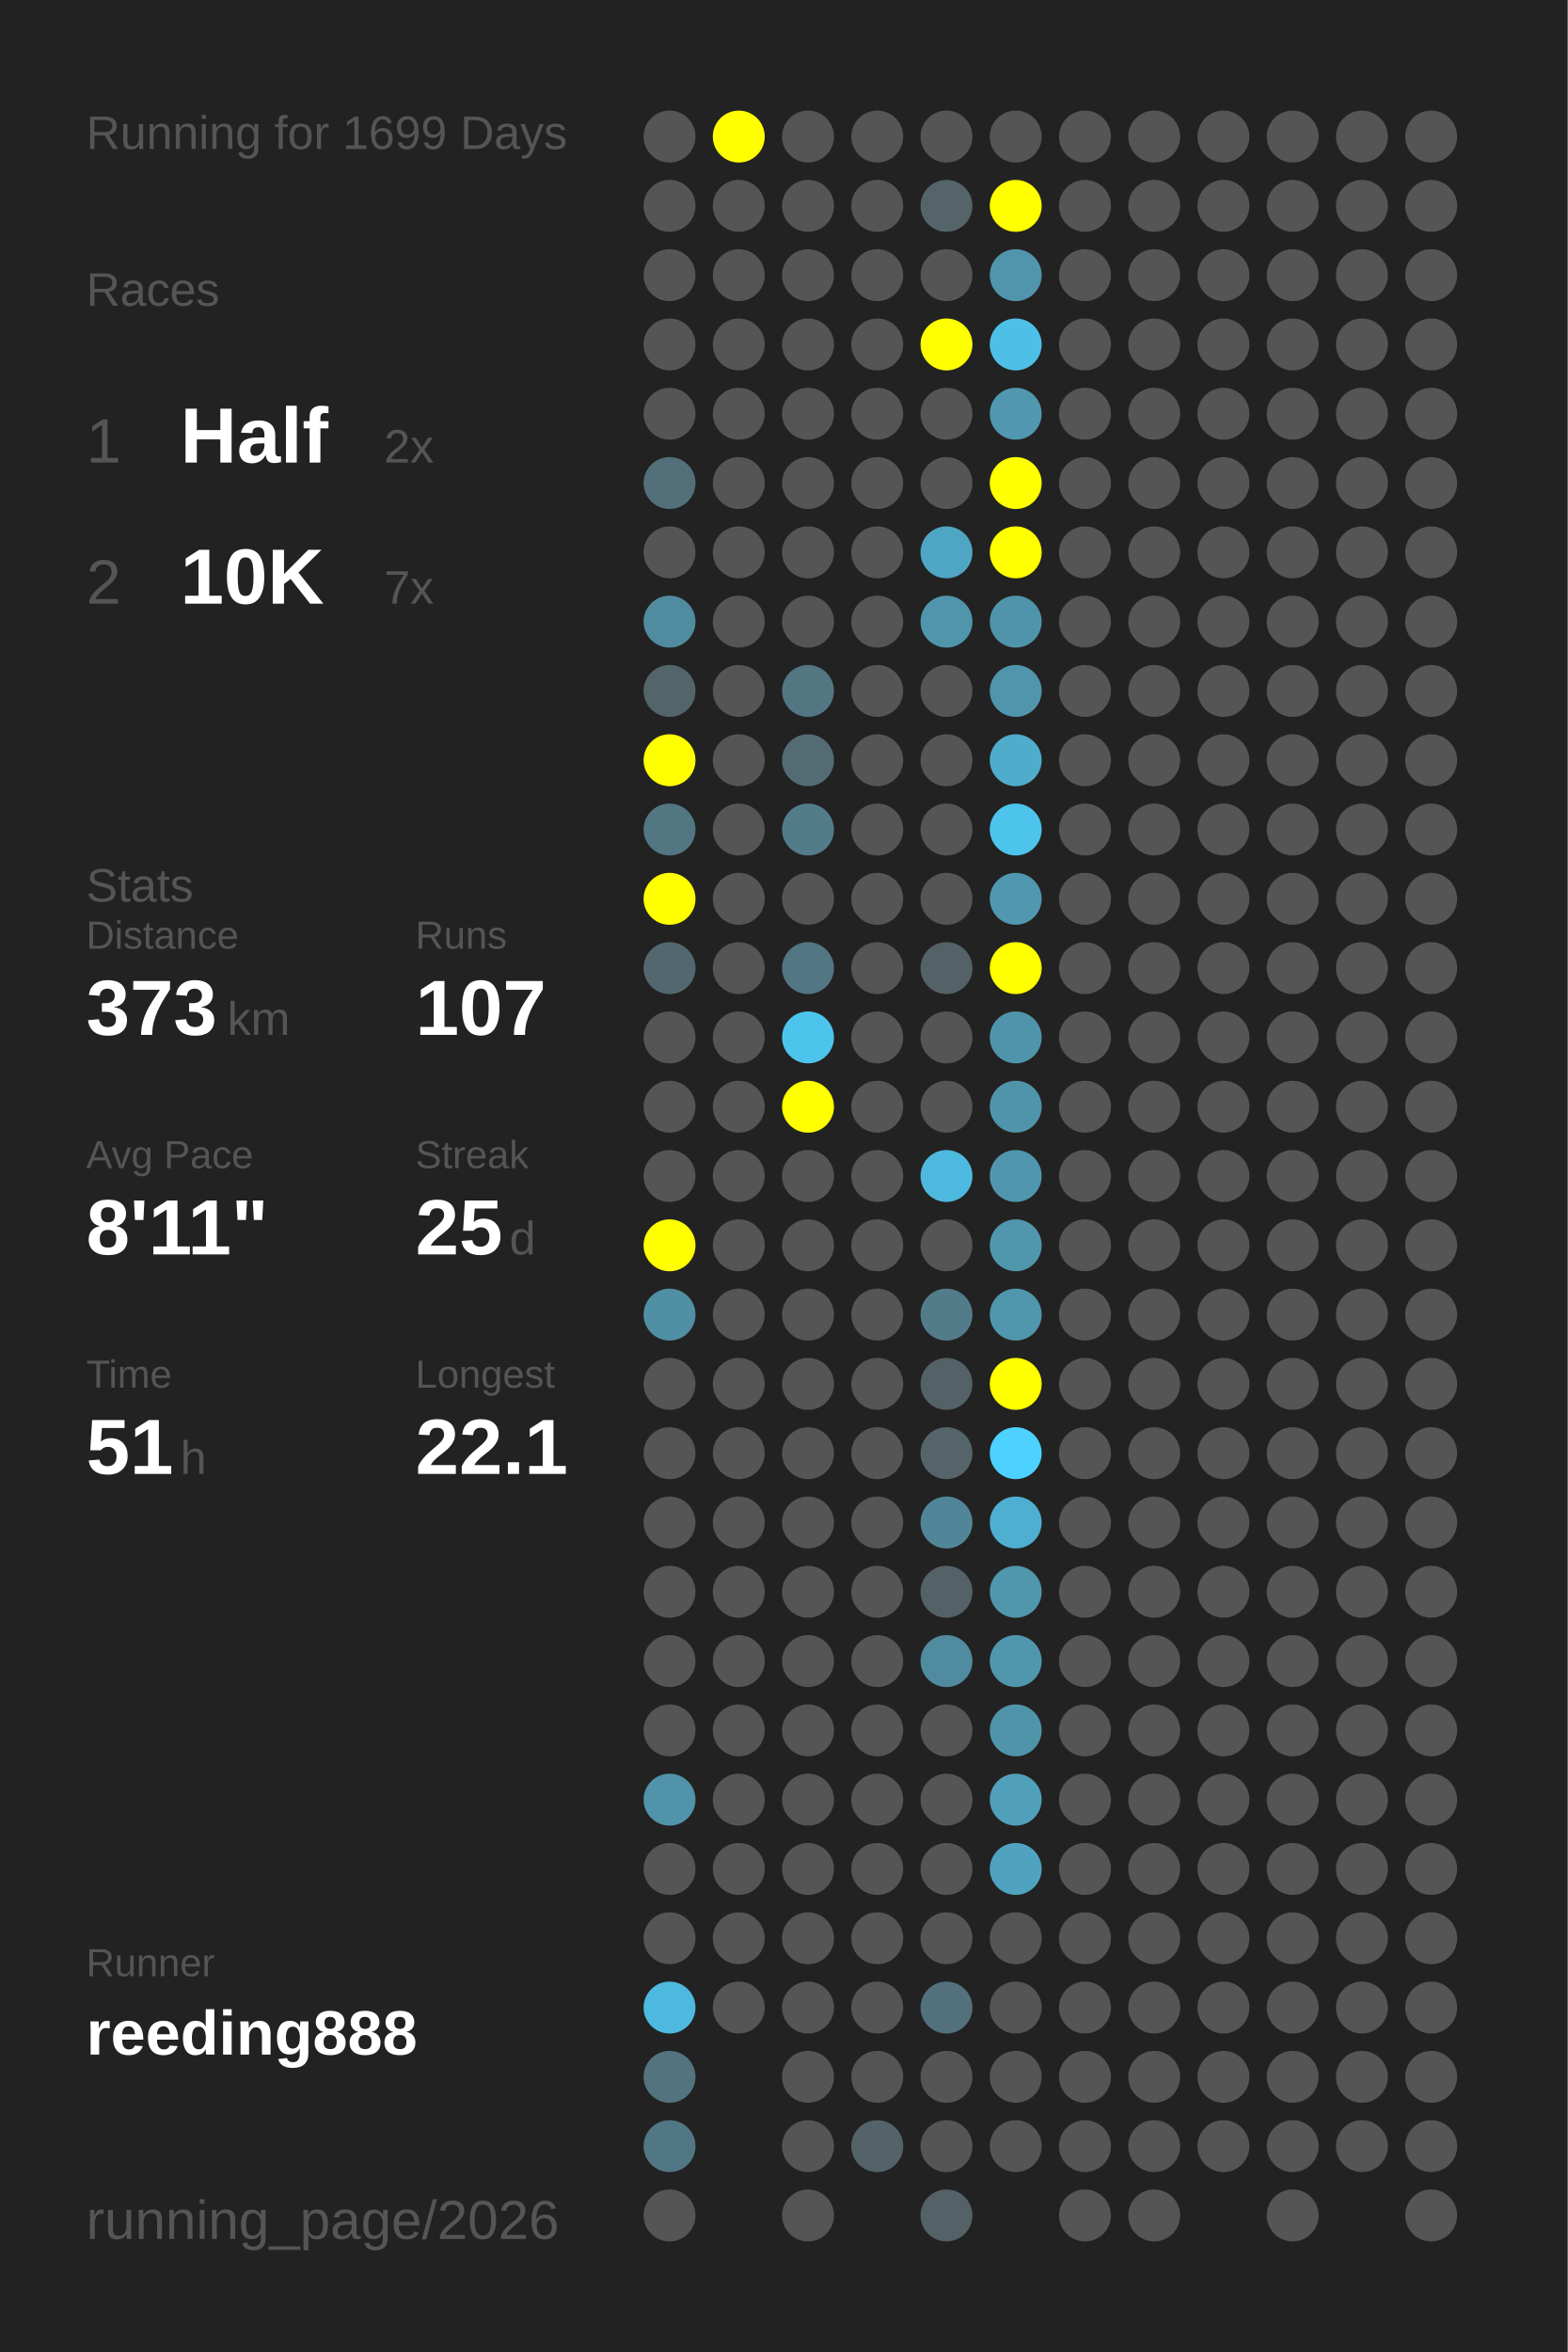
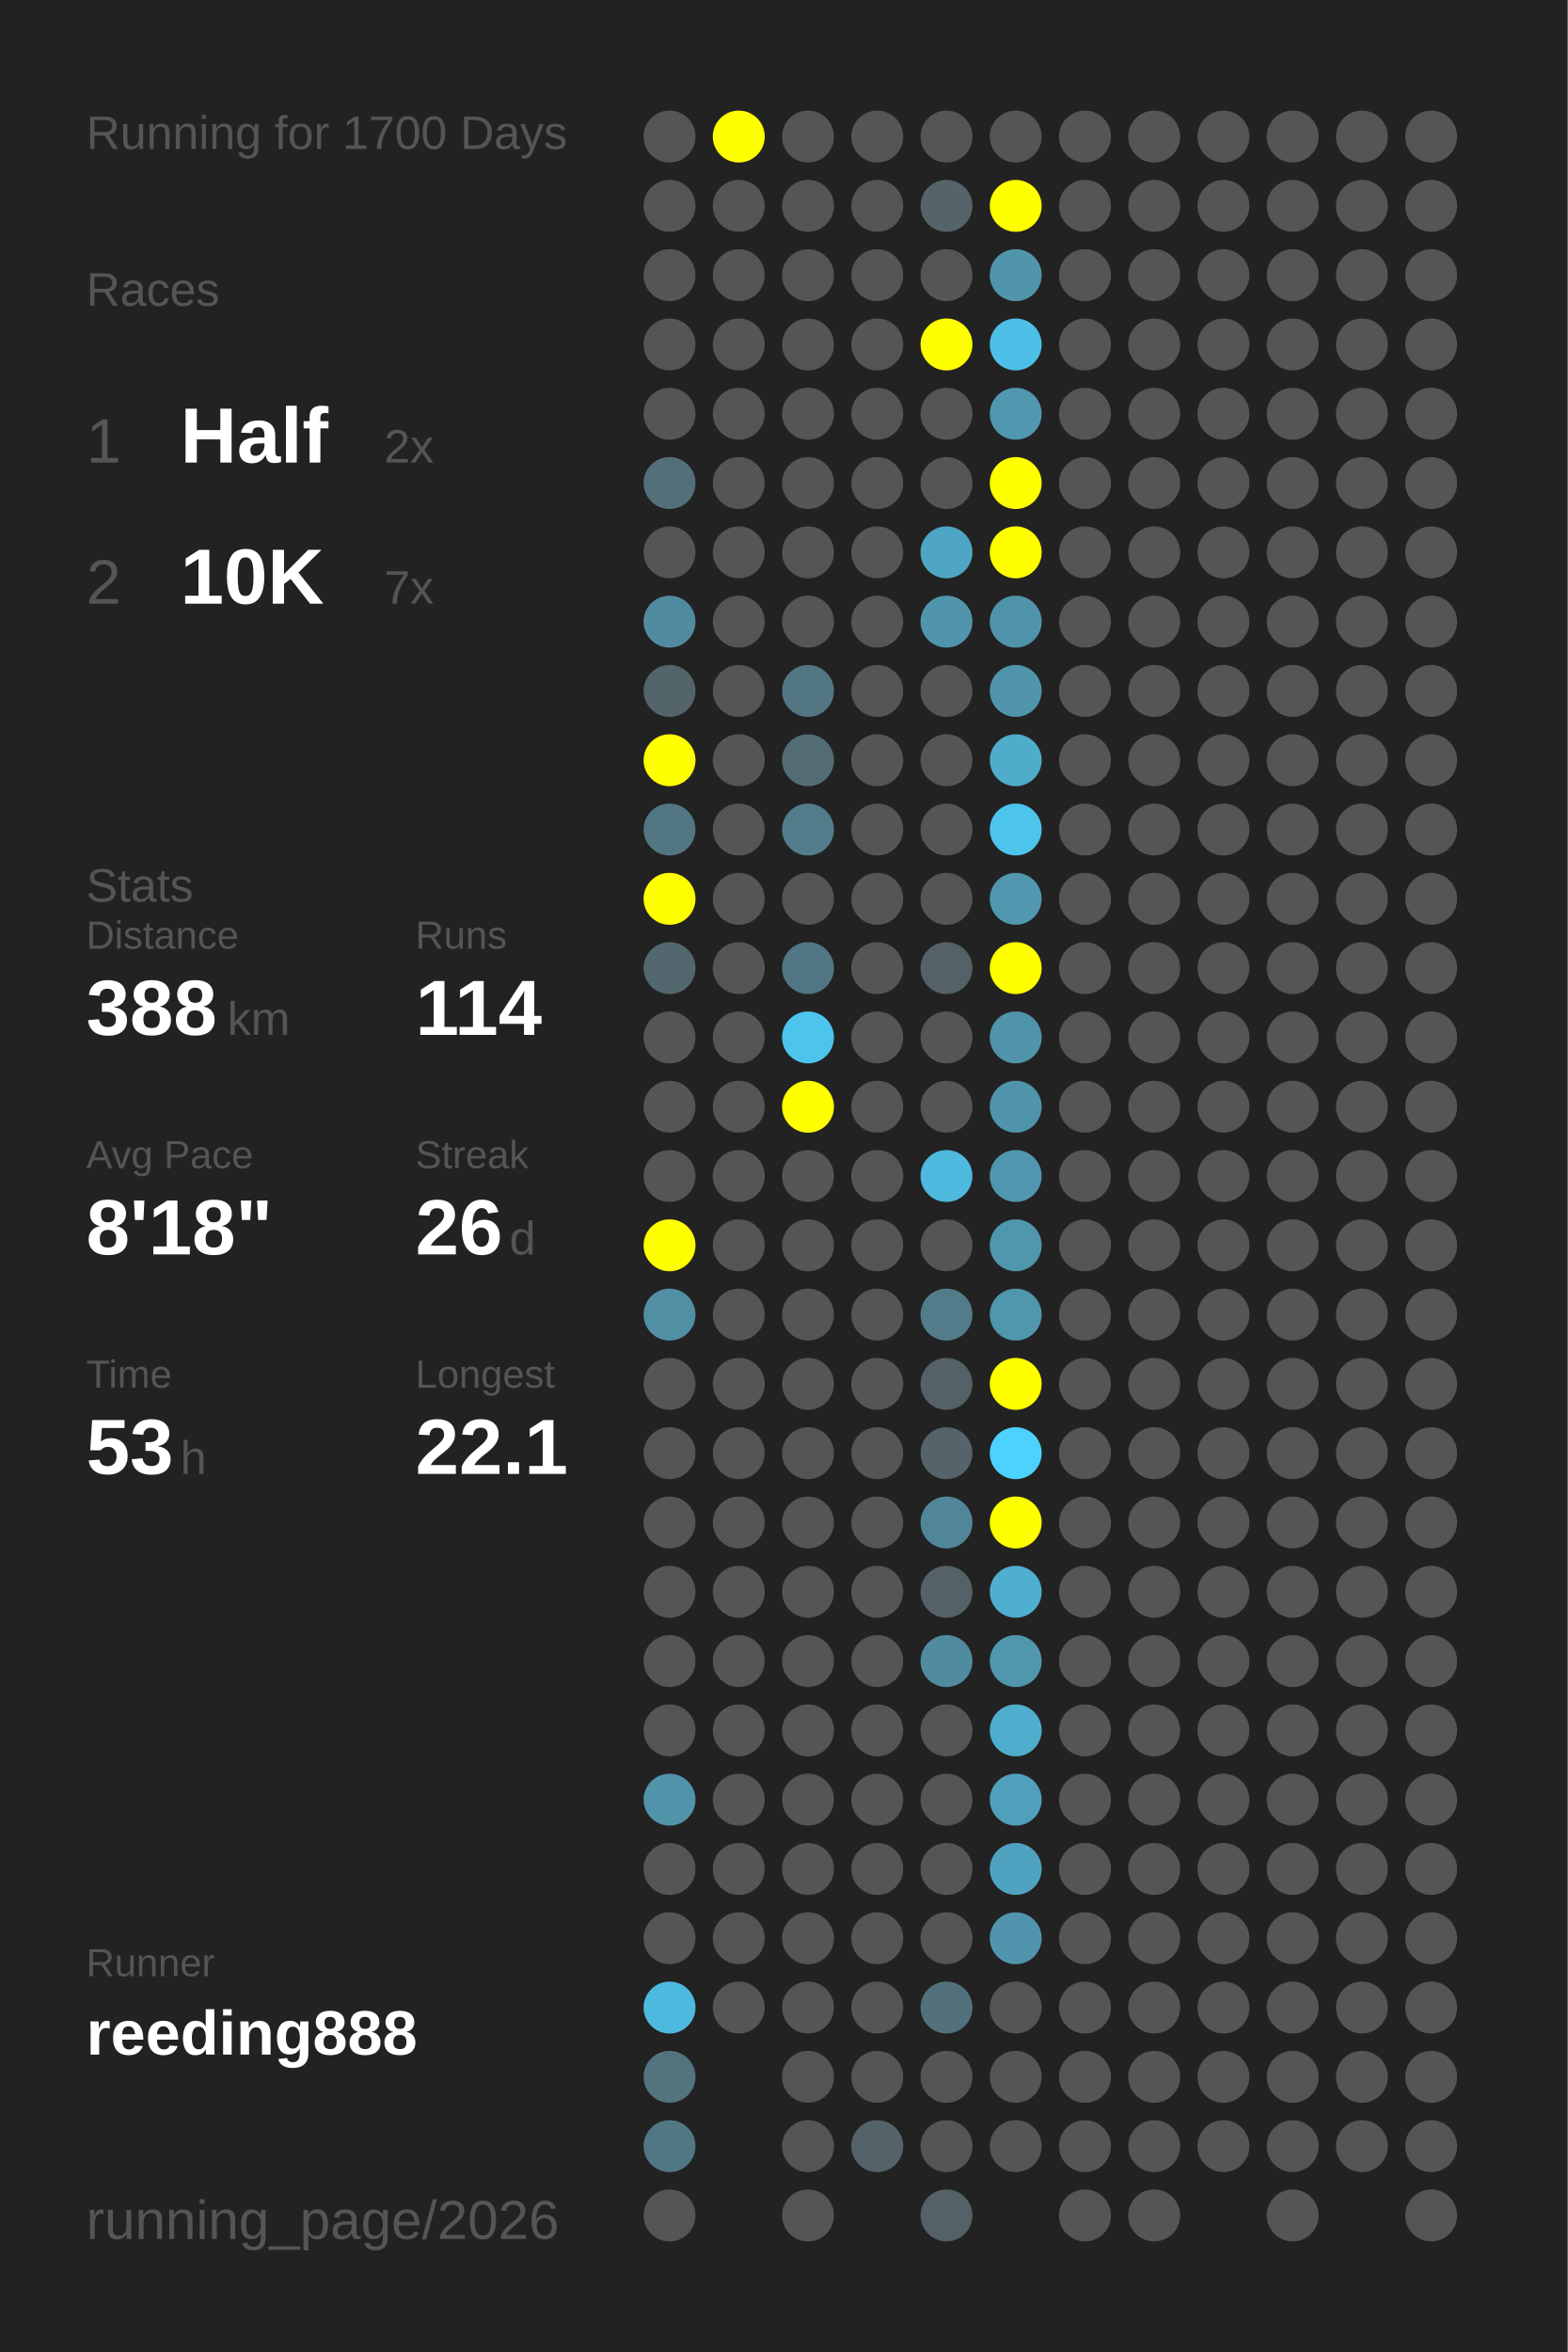
<svg xmlns="http://www.w3.org/2000/svg" baseProfile="full" height="300mm" version="1.1" viewBox="0,0,200,300" width="200mm">
  <defs />
  <rect fill="#222222" height="300" width="200" x="0" y="0" />
-   <text fill="#555555" style="font-size:6px; font-family:Arial;" x="11" y="19">Running for 1699 Days</text>
+   <text fill="#555555" style="font-size:6px; font-family:Arial;" x="11" y="19">Running for 1700 Days</text>
  <text fill="#555555" style="font-size:6px; font-family:Arial;" x="11" y="39">Races</text>
  <text fill="#555555" style="font-size:8px; font-family:Arial;" x="11" y="59">1</text>
  <text fill="#FFFFFF" style="font-size:10px; font-family:Arial; font-weight:bold;" x="23" y="59">Half</text>
  <text fill="#555555" style="font-size:6px; font-family:Arial;" x="49" y="59">2x</text>
  <text fill="#555555" style="font-size:8px; font-family:Arial;" x="11" y="77">2</text>
  <text fill="#FFFFFF" style="font-size:10px; font-family:Arial; font-weight:bold;" x="23" y="77">10K</text>
  <text fill="#555555" style="font-size:6px; font-family:Arial;" x="49" y="77">7x</text>
  <text fill="#555555" style="font-size:6px; font-family:Arial;" x="11" y="115">Stats</text>
  <text fill="#555555" style="font-size:5px; font-family:Arial;" x="11" y="121">Distance</text>
-   <text fill="#FFFFFF" style="font-size:10px; font-family:Arial; font-weight:bold;" x="11" y="132">373</text>
+   <text fill="#FFFFFF" style="font-size:10px; font-family:Arial; font-weight:bold;" x="11" y="132">388</text>
  <text fill="#555555" style="font-size:6px; font-family:Arial;" x="29" y="132">km</text>
  <text fill="#555555" style="font-size:5px; font-family:Arial;" x="53" y="121">Runs</text>
-   <text fill="#FFFFFF" style="font-size:10px; font-family:Arial; font-weight:bold;" x="53" y="132">107</text>
+   <text fill="#FFFFFF" style="font-size:10px; font-family:Arial; font-weight:bold;" x="53" y="132">114</text>
  <text fill="#555555" style="font-size:5px; font-family:Arial;" x="11" y="149">Avg Pace</text>
-   <text fill="#FFFFFF" style="font-size:10px; font-family:Arial; font-weight:bold;" x="11" y="160">8'11"</text>
+   <text fill="#FFFFFF" style="font-size:10px; font-family:Arial; font-weight:bold;" x="11" y="160">8'18"</text>
  <text fill="#555555" style="font-size:5px; font-family:Arial;" x="53" y="149">Streak</text>
-   <text fill="#FFFFFF" style="font-size:10px; font-family:Arial; font-weight:bold;" x="53" y="160">25</text>
+   <text fill="#FFFFFF" style="font-size:10px; font-family:Arial; font-weight:bold;" x="53" y="160">26</text>
  <text fill="#555555" style="font-size:6px; font-family:Arial;" x="65" y="160">d</text>
  <text fill="#555555" style="font-size:5px; font-family:Arial;" x="11" y="177">Time</text>
-   <text fill="#FFFFFF" style="font-size:10px; font-family:Arial; font-weight:bold;" x="11" y="188">51</text>
+   <text fill="#FFFFFF" style="font-size:10px; font-family:Arial; font-weight:bold;" x="11" y="188">53</text>
  <text fill="#555555" style="font-size:6px; font-family:Arial;" x="23" y="188">h</text>
  <text fill="#555555" style="font-size:5px; font-family:Arial;" x="53" y="177">Longest</text>
  <text fill="#FFFFFF" style="font-size:10px; font-family:Arial; font-weight:bold;" x="53" y="188">22.1</text>
  <text fill="#555555" style="font-size:5px; font-family:Arial;" x="11" y="252.065">Runner</text>
  <text fill="#FFFFFF" style="font-size:8px; font-family:Arial; font-weight:bold;" x="11" y="262.065">reeding888</text>
  <text fill="#555555" style="font-size:7px; font-family:Arial;" x="11" y="285.581">running_page/2026</text>
  <circle cx="85.417" cy="17.419" fill="#555555" r="3.312" />
  <circle cx="85.417" cy="26.258" fill="#555555" r="3.312" />
  <circle cx="85.417" cy="35.097" fill="#555555" r="3.312" />
  <circle cx="85.417" cy="43.935" fill="#555555" r="3.312" />
  <circle cx="85.417" cy="52.774" fill="#555555" r="3.312" />
  <circle cx="85.417" cy="61.613" fill="#536f79" r="3.312" />
  <circle cx="85.417" cy="70.452" fill="#555555" r="3.312" />
  <circle cx="85.417" cy="79.29" fill="#518b9f" r="3.312" />
  <circle cx="85.417" cy="88.129" fill="#53656b" r="3.312" />
  <circle cx="85.417" cy="96.968" fill="#FFFF00" r="3.312" />
  <circle cx="85.417" cy="105.806" fill="#527682" r="3.312" />
  <circle cx="85.417" cy="114.645" fill="#FFFF00" r="3.312" />
  <circle cx="85.417" cy="123.484" fill="#53686e" r="3.312" />
  <circle cx="85.417" cy="132.323" fill="#555555" r="3.312" />
  <circle cx="85.417" cy="141.161" fill="#555555" r="3.312" />
  <circle cx="85.417" cy="150" fill="#555555" r="3.312" />
  <circle cx="85.417" cy="158.839" fill="#FFFF00" r="3.312" />
  <circle cx="85.417" cy="167.677" fill="#518fa4" r="3.312" />
  <circle cx="85.417" cy="176.516" fill="#555555" r="3.312" />
  <circle cx="85.417" cy="185.355" fill="#555555" r="3.312" />
  <circle cx="85.417" cy="194.194" fill="#555555" r="3.312" />
  <circle cx="85.417" cy="203.032" fill="#555555" r="3.312" />
  <circle cx="85.417" cy="211.871" fill="#555555" r="3.312" />
  <circle cx="85.417" cy="220.71" fill="#555555" r="3.312" />
  <circle cx="85.417" cy="229.548" fill="#5193a9" r="3.312" />
  <circle cx="85.417" cy="238.387" fill="#555555" r="3.312" />
  <circle cx="85.417" cy="247.226" fill="#555555" r="3.312" />
  <circle cx="85.417" cy="256.065" fill="#4eb9de" r="3.312" />
  <circle cx="85.417" cy="264.903" fill="#53737e" r="3.312" />
  <circle cx="85.417" cy="273.742" fill="#527784" r="3.312" />
  <circle cx="85.417" cy="282.581" fill="#555555" r="3.312" />
  <circle cx="94.25" cy="17.419" fill="#FFFF00" r="3.312" />
  <circle cx="94.25" cy="26.258" fill="#555555" r="3.312" />
  <circle cx="94.25" cy="35.097" fill="#555555" r="3.312" />
  <circle cx="94.25" cy="43.935" fill="#555555" r="3.312" />
  <circle cx="94.25" cy="52.774" fill="#555555" r="3.312" />
  <circle cx="94.25" cy="61.613" fill="#555555" r="3.312" />
  <circle cx="94.25" cy="70.452" fill="#555555" r="3.312" />
  <circle cx="94.25" cy="79.29" fill="#555555" r="3.312" />
  <circle cx="94.25" cy="88.129" fill="#555555" r="3.312" />
  <circle cx="94.25" cy="96.968" fill="#555555" r="3.312" />
  <circle cx="94.25" cy="105.806" fill="#555555" r="3.312" />
  <circle cx="94.25" cy="114.645" fill="#555555" r="3.312" />
  <circle cx="94.25" cy="123.484" fill="#555555" r="3.312" />
  <circle cx="94.25" cy="132.323" fill="#555555" r="3.312" />
  <circle cx="94.25" cy="141.161" fill="#555555" r="3.312" />
  <circle cx="94.25" cy="150" fill="#555555" r="3.312" />
  <circle cx="94.25" cy="158.839" fill="#555555" r="3.312" />
  <circle cx="94.25" cy="167.677" fill="#555555" r="3.312" />
  <circle cx="94.25" cy="176.516" fill="#555555" r="3.312" />
  <circle cx="94.25" cy="185.355" fill="#555555" r="3.312" />
  <circle cx="94.25" cy="194.194" fill="#555555" r="3.312" />
  <circle cx="94.25" cy="203.032" fill="#555555" r="3.312" />
  <circle cx="94.25" cy="211.871" fill="#555555" r="3.312" />
  <circle cx="94.25" cy="220.71" fill="#555555" r="3.312" />
  <circle cx="94.25" cy="229.548" fill="#555555" r="3.312" />
  <circle cx="94.25" cy="238.387" fill="#555555" r="3.312" />
  <circle cx="94.25" cy="247.226" fill="#555555" r="3.312" />
  <circle cx="94.25" cy="256.065" fill="#555555" r="3.312" />
  <circle cx="103.083" cy="17.419" fill="#555555" r="3.312" />
  <circle cx="103.083" cy="26.258" fill="#555555" r="3.312" />
  <circle cx="103.083" cy="35.097" fill="#555555" r="3.312" />
  <circle cx="103.083" cy="43.935" fill="#555555" r="3.312" />
  <circle cx="103.083" cy="52.774" fill="#555555" r="3.312" />
  <circle cx="103.083" cy="61.613" fill="#555555" r="3.312" />
  <circle cx="103.083" cy="70.452" fill="#555555" r="3.312" />
  <circle cx="103.083" cy="79.29" fill="#555555" r="3.312" />
  <circle cx="103.083" cy="88.129" fill="#527682" r="3.312" />
  <circle cx="103.083" cy="96.968" fill="#536c74" r="3.312" />
  <circle cx="103.083" cy="105.806" fill="#527c8a" r="3.312" />
  <circle cx="103.083" cy="114.645" fill="#555555" r="3.312" />
  <circle cx="103.083" cy="123.484" fill="#527683" r="3.312" />
  <circle cx="103.083" cy="132.323" fill="#4dc4ec" r="3.312" />
  <circle cx="103.083" cy="141.161" fill="#FFFF00" r="3.312" />
  <circle cx="103.083" cy="150" fill="#555555" r="3.312" />
  <circle cx="103.083" cy="158.839" fill="#555555" r="3.312" />
  <circle cx="103.083" cy="167.677" fill="#555555" r="3.312" />
  <circle cx="103.083" cy="176.516" fill="#555555" r="3.312" />
  <circle cx="103.083" cy="185.355" fill="#555555" r="3.312" />
  <circle cx="103.083" cy="194.194" fill="#555555" r="3.312" />
  <circle cx="103.083" cy="203.032" fill="#555555" r="3.312" />
  <circle cx="103.083" cy="211.871" fill="#555555" r="3.312" />
  <circle cx="103.083" cy="220.71" fill="#555555" r="3.312" />
  <circle cx="103.083" cy="229.548" fill="#555555" r="3.312" />
  <circle cx="103.083" cy="238.387" fill="#555555" r="3.312" />
  <circle cx="103.083" cy="247.226" fill="#555555" r="3.312" />
  <circle cx="103.083" cy="256.065" fill="#555555" r="3.312" />
  <circle cx="103.083" cy="264.903" fill="#555555" r="3.312" />
  <circle cx="103.083" cy="273.742" fill="#555555" r="3.312" />
  <circle cx="103.083" cy="282.581" fill="#555555" r="3.312" />
  <circle cx="111.917" cy="17.419" fill="#555555" r="3.312" />
  <circle cx="111.917" cy="26.258" fill="#555555" r="3.312" />
  <circle cx="111.917" cy="35.097" fill="#555555" r="3.312" />
  <circle cx="111.917" cy="43.935" fill="#555555" r="3.312" />
  <circle cx="111.917" cy="52.774" fill="#555555" r="3.312" />
  <circle cx="111.917" cy="61.613" fill="#555555" r="3.312" />
  <circle cx="111.917" cy="70.452" fill="#555555" r="3.312" />
  <circle cx="111.917" cy="79.29" fill="#555555" r="3.312" />
  <circle cx="111.917" cy="88.129" fill="#555555" r="3.312" />
  <circle cx="111.917" cy="96.968" fill="#555555" r="3.312" />
  <circle cx="111.917" cy="105.806" fill="#555555" r="3.312" />
  <circle cx="111.917" cy="114.645" fill="#555555" r="3.312" />
  <circle cx="111.917" cy="123.484" fill="#555555" r="3.312" />
  <circle cx="111.917" cy="132.323" fill="#555555" r="3.312" />
  <circle cx="111.917" cy="141.161" fill="#555555" r="3.312" />
  <circle cx="111.917" cy="150" fill="#555555" r="3.312" />
  <circle cx="111.917" cy="158.839" fill="#555555" r="3.312" />
  <circle cx="111.917" cy="167.677" fill="#555555" r="3.312" />
  <circle cx="111.917" cy="176.516" fill="#555555" r="3.312" />
  <circle cx="111.917" cy="185.355" fill="#555555" r="3.312" />
  <circle cx="111.917" cy="194.194" fill="#555555" r="3.312" />
  <circle cx="111.917" cy="203.032" fill="#555555" r="3.312" />
  <circle cx="111.917" cy="211.871" fill="#555555" r="3.312" />
  <circle cx="111.917" cy="220.71" fill="#555555" r="3.312" />
  <circle cx="111.917" cy="229.548" fill="#555555" r="3.312" />
  <circle cx="111.917" cy="238.387" fill="#555555" r="3.312" />
  <circle cx="111.917" cy="247.226" fill="#555555" r="3.312" />
  <circle cx="111.917" cy="256.065" fill="#555555" r="3.312" />
  <circle cx="111.917" cy="264.903" fill="#555555" r="3.312" />
  <circle cx="111.917" cy="273.742" fill="#546369" r="3.312" />
  <circle cx="120.75" cy="17.419" fill="#555555" r="3.312" />
  <circle cx="120.75" cy="26.258" fill="#546469" r="3.312" />
  <circle cx="120.75" cy="35.097" fill="#555555" r="3.312" />
  <circle cx="120.75" cy="43.935" fill="#FFFF00" r="3.312" />
  <circle cx="120.75" cy="52.774" fill="#555555" r="3.312" />
  <circle cx="120.75" cy="61.613" fill="#555555" r="3.312" />
  <circle cx="120.75" cy="70.452" fill="#4fa6c4" r="3.312" />
  <circle cx="120.75" cy="79.29" fill="#5095ac" r="3.312" />
  <circle cx="120.75" cy="88.129" fill="#555555" r="3.312" />
  <circle cx="120.75" cy="96.968" fill="#555555" r="3.312" />
  <circle cx="120.75" cy="105.806" fill="#555555" r="3.312" />
  <circle cx="120.75" cy="114.645" fill="#555555" r="3.312" />
  <circle cx="120.75" cy="123.484" fill="#546267" r="3.312" />
  <circle cx="120.75" cy="132.323" fill="#555555" r="3.312" />
  <circle cx="120.75" cy="141.161" fill="#555555" r="3.312" />
  <circle cx="120.75" cy="150" fill="#4eb9de" r="3.312" />
  <circle cx="120.75" cy="158.839" fill="#555555" r="3.312" />
  <circle cx="120.75" cy="167.677" fill="#527c8a" r="3.312" />
  <circle cx="120.75" cy="176.516" fill="#546166" r="3.312" />
  <circle cx="120.75" cy="185.355" fill="#54646a" r="3.312" />
  <circle cx="120.75" cy="194.194" fill="#518698" r="3.312" />
  <circle cx="120.75" cy="203.032" fill="#546267" r="3.312" />
  <circle cx="120.75" cy="211.871" fill="#518b9f" r="3.312" />
  <circle cx="120.75" cy="220.71" fill="#555555" r="3.312" />
  <circle cx="120.75" cy="229.548" fill="#555555" r="3.312" />
  <circle cx="120.75" cy="238.387" fill="#555555" r="3.312" />
  <circle cx="120.75" cy="247.226" fill="#555555" r="3.312" />
  <circle cx="120.75" cy="256.065" fill="#53717c" r="3.312" />
  <circle cx="120.75" cy="264.903" fill="#555555" r="3.312" />
  <circle cx="120.75" cy="273.742" fill="#555555" r="3.312" />
  <circle cx="120.75" cy="282.581" fill="#546166" r="3.312" />
  <circle cx="129.583" cy="17.419" fill="#555555" r="3.312" />
  <circle cx="129.583" cy="26.258" fill="#FFFF00" r="3.312" />
  <circle cx="129.583" cy="35.097" fill="#5095ac" r="3.312" />
  <circle cx="129.583" cy="43.935" fill="#4ec0e7" r="3.312" />
  <circle cx="129.583" cy="52.774" fill="#5097af" r="3.312" />
  <circle cx="129.583" cy="61.613" fill="#FFFF00" r="3.312" />
  <circle cx="129.583" cy="70.452" fill="#FFFF00" r="3.312" />
  <circle cx="129.583" cy="79.29" fill="#5094ab" r="3.312" />
  <circle cx="129.583" cy="88.129" fill="#5095ac" r="3.312" />
  <circle cx="129.583" cy="96.968" fill="#4faccb" r="3.312" />
  <circle cx="129.583" cy="105.806" fill="#4dc4ec" r="3.312" />
  <circle cx="129.583" cy="114.645" fill="#5097af" r="3.312" />
  <circle cx="129.583" cy="123.484" fill="#FFFF00" r="3.312" />
  <circle cx="129.583" cy="132.323" fill="#5094ab" r="3.312" />
  <circle cx="129.583" cy="141.161" fill="#5094ab" r="3.312" />
  <circle cx="129.583" cy="150" fill="#5096ae" r="3.312" />
  <circle cx="129.583" cy="158.839" fill="#5096ad" r="3.312" />
  <circle cx="129.583" cy="167.677" fill="#5096ad" r="3.312" />
  <circle cx="129.583" cy="176.516" fill="#FFFF00" r="3.312" />
  <circle cx="129.583" cy="185.355" fill="#4dd1fe" r="3.312" />
-   <circle cx="129.583" cy="194.194" fill="#4fafd0" r="3.312" />
-   <circle cx="129.583" cy="203.032" fill="#5096ad" r="3.312" />
+   <circle cx="129.583" cy="194.194" fill="#FFFF00" r="3.312" />
+   <circle cx="129.583" cy="203.032" fill="#4fafd0" r="3.312" />
  <circle cx="129.583" cy="211.871" fill="#5097ae" r="3.312" />
-   <circle cx="129.583" cy="220.71" fill="#5094aa" r="3.312" />
+   <circle cx="129.583" cy="220.71" fill="#4faece" r="3.312" />
  <circle cx="129.583" cy="229.548" fill="#50a0bb" r="3.312" />
  <circle cx="129.583" cy="238.387" fill="#4fa3c0" r="3.312" />
-   <circle cx="129.583" cy="247.226" fill="#555555" r="3.312" />
+   <circle cx="129.583" cy="247.226" fill="#5095ad" r="3.312" />
  <circle cx="129.583" cy="256.065" fill="#555555" r="3.312" />
  <circle cx="129.583" cy="264.903" fill="#555555" r="3.312" />
  <circle cx="129.583" cy="273.742" fill="#555555" r="3.312" />
  <circle cx="138.417" cy="17.419" fill="#555555" r="3.312" />
  <circle cx="138.417" cy="26.258" fill="#555555" r="3.312" />
  <circle cx="138.417" cy="35.097" fill="#555555" r="3.312" />
  <circle cx="138.417" cy="43.935" fill="#555555" r="3.312" />
  <circle cx="138.417" cy="52.774" fill="#555555" r="3.312" />
  <circle cx="138.417" cy="61.613" fill="#555555" r="3.312" />
  <circle cx="138.417" cy="70.452" fill="#555555" r="3.312" />
  <circle cx="138.417" cy="79.29" fill="#555555" r="3.312" />
  <circle cx="138.417" cy="88.129" fill="#555555" r="3.312" />
  <circle cx="138.417" cy="96.968" fill="#555555" r="3.312" />
  <circle cx="138.417" cy="105.806" fill="#555555" r="3.312" />
  <circle cx="138.417" cy="114.645" fill="#555555" r="3.312" />
  <circle cx="138.417" cy="123.484" fill="#555555" r="3.312" />
  <circle cx="138.417" cy="132.323" fill="#555555" r="3.312" />
  <circle cx="138.417" cy="141.161" fill="#555555" r="3.312" />
  <circle cx="138.417" cy="150" fill="#555555" r="3.312" />
  <circle cx="138.417" cy="158.839" fill="#555555" r="3.312" />
  <circle cx="138.417" cy="167.677" fill="#555555" r="3.312" />
  <circle cx="138.417" cy="176.516" fill="#555555" r="3.312" />
  <circle cx="138.417" cy="185.355" fill="#555555" r="3.312" />
  <circle cx="138.417" cy="194.194" fill="#555555" r="3.312" />
  <circle cx="138.417" cy="203.032" fill="#555555" r="3.312" />
  <circle cx="138.417" cy="211.871" fill="#555555" r="3.312" />
  <circle cx="138.417" cy="220.71" fill="#555555" r="3.312" />
  <circle cx="138.417" cy="229.548" fill="#555555" r="3.312" />
  <circle cx="138.417" cy="238.387" fill="#555555" r="3.312" />
  <circle cx="138.417" cy="247.226" fill="#555555" r="3.312" />
  <circle cx="138.417" cy="256.065" fill="#555555" r="3.312" />
  <circle cx="138.417" cy="264.903" fill="#555555" r="3.312" />
  <circle cx="138.417" cy="273.742" fill="#555555" r="3.312" />
  <circle cx="138.417" cy="282.581" fill="#555555" r="3.312" />
  <circle cx="147.25" cy="17.419" fill="#555555" r="3.312" />
  <circle cx="147.25" cy="26.258" fill="#555555" r="3.312" />
  <circle cx="147.25" cy="35.097" fill="#555555" r="3.312" />
  <circle cx="147.25" cy="43.935" fill="#555555" r="3.312" />
  <circle cx="147.25" cy="52.774" fill="#555555" r="3.312" />
  <circle cx="147.25" cy="61.613" fill="#555555" r="3.312" />
  <circle cx="147.25" cy="70.452" fill="#555555" r="3.312" />
  <circle cx="147.25" cy="79.29" fill="#555555" r="3.312" />
  <circle cx="147.25" cy="88.129" fill="#555555" r="3.312" />
  <circle cx="147.25" cy="96.968" fill="#555555" r="3.312" />
  <circle cx="147.25" cy="105.806" fill="#555555" r="3.312" />
  <circle cx="147.25" cy="114.645" fill="#555555" r="3.312" />
  <circle cx="147.25" cy="123.484" fill="#555555" r="3.312" />
  <circle cx="147.25" cy="132.323" fill="#555555" r="3.312" />
  <circle cx="147.25" cy="141.161" fill="#555555" r="3.312" />
  <circle cx="147.25" cy="150" fill="#555555" r="3.312" />
  <circle cx="147.25" cy="158.839" fill="#555555" r="3.312" />
  <circle cx="147.25" cy="167.677" fill="#555555" r="3.312" />
  <circle cx="147.25" cy="176.516" fill="#555555" r="3.312" />
  <circle cx="147.25" cy="185.355" fill="#555555" r="3.312" />
  <circle cx="147.25" cy="194.194" fill="#555555" r="3.312" />
  <circle cx="147.25" cy="203.032" fill="#555555" r="3.312" />
  <circle cx="147.25" cy="211.871" fill="#555555" r="3.312" />
  <circle cx="147.25" cy="220.71" fill="#555555" r="3.312" />
  <circle cx="147.25" cy="229.548" fill="#555555" r="3.312" />
  <circle cx="147.25" cy="238.387" fill="#555555" r="3.312" />
  <circle cx="147.25" cy="247.226" fill="#555555" r="3.312" />
  <circle cx="147.25" cy="256.065" fill="#555555" r="3.312" />
  <circle cx="147.25" cy="264.903" fill="#555555" r="3.312" />
  <circle cx="147.25" cy="273.742" fill="#555555" r="3.312" />
  <circle cx="147.25" cy="282.581" fill="#555555" r="3.312" />
  <circle cx="156.083" cy="17.419" fill="#555555" r="3.312" />
  <circle cx="156.083" cy="26.258" fill="#555555" r="3.312" />
  <circle cx="156.083" cy="35.097" fill="#555555" r="3.312" />
  <circle cx="156.083" cy="43.935" fill="#555555" r="3.312" />
  <circle cx="156.083" cy="52.774" fill="#555555" r="3.312" />
  <circle cx="156.083" cy="61.613" fill="#555555" r="3.312" />
  <circle cx="156.083" cy="70.452" fill="#555555" r="3.312" />
  <circle cx="156.083" cy="79.29" fill="#555555" r="3.312" />
  <circle cx="156.083" cy="88.129" fill="#555555" r="3.312" />
  <circle cx="156.083" cy="96.968" fill="#555555" r="3.312" />
  <circle cx="156.083" cy="105.806" fill="#555555" r="3.312" />
  <circle cx="156.083" cy="114.645" fill="#555555" r="3.312" />
  <circle cx="156.083" cy="123.484" fill="#555555" r="3.312" />
  <circle cx="156.083" cy="132.323" fill="#555555" r="3.312" />
  <circle cx="156.083" cy="141.161" fill="#555555" r="3.312" />
  <circle cx="156.083" cy="150" fill="#555555" r="3.312" />
  <circle cx="156.083" cy="158.839" fill="#555555" r="3.312" />
  <circle cx="156.083" cy="167.677" fill="#555555" r="3.312" />
  <circle cx="156.083" cy="176.516" fill="#555555" r="3.312" />
  <circle cx="156.083" cy="185.355" fill="#555555" r="3.312" />
  <circle cx="156.083" cy="194.194" fill="#555555" r="3.312" />
  <circle cx="156.083" cy="203.032" fill="#555555" r="3.312" />
  <circle cx="156.083" cy="211.871" fill="#555555" r="3.312" />
  <circle cx="156.083" cy="220.71" fill="#555555" r="3.312" />
  <circle cx="156.083" cy="229.548" fill="#555555" r="3.312" />
  <circle cx="156.083" cy="238.387" fill="#555555" r="3.312" />
  <circle cx="156.083" cy="247.226" fill="#555555" r="3.312" />
  <circle cx="156.083" cy="256.065" fill="#555555" r="3.312" />
  <circle cx="156.083" cy="264.903" fill="#555555" r="3.312" />
  <circle cx="156.083" cy="273.742" fill="#555555" r="3.312" />
  <circle cx="164.917" cy="17.419" fill="#555555" r="3.312" />
  <circle cx="164.917" cy="26.258" fill="#555555" r="3.312" />
  <circle cx="164.917" cy="35.097" fill="#555555" r="3.312" />
  <circle cx="164.917" cy="43.935" fill="#555555" r="3.312" />
  <circle cx="164.917" cy="52.774" fill="#555555" r="3.312" />
  <circle cx="164.917" cy="61.613" fill="#555555" r="3.312" />
  <circle cx="164.917" cy="70.452" fill="#555555" r="3.312" />
  <circle cx="164.917" cy="79.29" fill="#555555" r="3.312" />
  <circle cx="164.917" cy="88.129" fill="#555555" r="3.312" />
  <circle cx="164.917" cy="96.968" fill="#555555" r="3.312" />
  <circle cx="164.917" cy="105.806" fill="#555555" r="3.312" />
  <circle cx="164.917" cy="114.645" fill="#555555" r="3.312" />
  <circle cx="164.917" cy="123.484" fill="#555555" r="3.312" />
  <circle cx="164.917" cy="132.323" fill="#555555" r="3.312" />
  <circle cx="164.917" cy="141.161" fill="#555555" r="3.312" />
  <circle cx="164.917" cy="150" fill="#555555" r="3.312" />
  <circle cx="164.917" cy="158.839" fill="#555555" r="3.312" />
  <circle cx="164.917" cy="167.677" fill="#555555" r="3.312" />
  <circle cx="164.917" cy="176.516" fill="#555555" r="3.312" />
  <circle cx="164.917" cy="185.355" fill="#555555" r="3.312" />
  <circle cx="164.917" cy="194.194" fill="#555555" r="3.312" />
  <circle cx="164.917" cy="203.032" fill="#555555" r="3.312" />
  <circle cx="164.917" cy="211.871" fill="#555555" r="3.312" />
  <circle cx="164.917" cy="220.71" fill="#555555" r="3.312" />
  <circle cx="164.917" cy="229.548" fill="#555555" r="3.312" />
  <circle cx="164.917" cy="238.387" fill="#555555" r="3.312" />
  <circle cx="164.917" cy="247.226" fill="#555555" r="3.312" />
  <circle cx="164.917" cy="256.065" fill="#555555" r="3.312" />
  <circle cx="164.917" cy="264.903" fill="#555555" r="3.312" />
  <circle cx="164.917" cy="273.742" fill="#555555" r="3.312" />
  <circle cx="164.917" cy="282.581" fill="#555555" r="3.312" />
  <circle cx="173.75" cy="17.419" fill="#555555" r="3.312" />
  <circle cx="173.75" cy="26.258" fill="#555555" r="3.312" />
  <circle cx="173.75" cy="35.097" fill="#555555" r="3.312" />
  <circle cx="173.75" cy="43.935" fill="#555555" r="3.312" />
  <circle cx="173.75" cy="52.774" fill="#555555" r="3.312" />
  <circle cx="173.75" cy="61.613" fill="#555555" r="3.312" />
  <circle cx="173.75" cy="70.452" fill="#555555" r="3.312" />
  <circle cx="173.75" cy="79.29" fill="#555555" r="3.312" />
  <circle cx="173.75" cy="88.129" fill="#555555" r="3.312" />
  <circle cx="173.75" cy="96.968" fill="#555555" r="3.312" />
  <circle cx="173.75" cy="105.806" fill="#555555" r="3.312" />
  <circle cx="173.75" cy="114.645" fill="#555555" r="3.312" />
  <circle cx="173.75" cy="123.484" fill="#555555" r="3.312" />
  <circle cx="173.75" cy="132.323" fill="#555555" r="3.312" />
  <circle cx="173.75" cy="141.161" fill="#555555" r="3.312" />
  <circle cx="173.75" cy="150" fill="#555555" r="3.312" />
  <circle cx="173.75" cy="158.839" fill="#555555" r="3.312" />
  <circle cx="173.75" cy="167.677" fill="#555555" r="3.312" />
  <circle cx="173.75" cy="176.516" fill="#555555" r="3.312" />
  <circle cx="173.75" cy="185.355" fill="#555555" r="3.312" />
  <circle cx="173.75" cy="194.194" fill="#555555" r="3.312" />
  <circle cx="173.75" cy="203.032" fill="#555555" r="3.312" />
  <circle cx="173.75" cy="211.871" fill="#555555" r="3.312" />
  <circle cx="173.75" cy="220.71" fill="#555555" r="3.312" />
  <circle cx="173.75" cy="229.548" fill="#555555" r="3.312" />
  <circle cx="173.75" cy="238.387" fill="#555555" r="3.312" />
  <circle cx="173.75" cy="247.226" fill="#555555" r="3.312" />
  <circle cx="173.75" cy="256.065" fill="#555555" r="3.312" />
  <circle cx="173.75" cy="264.903" fill="#555555" r="3.312" />
  <circle cx="173.75" cy="273.742" fill="#555555" r="3.312" />
  <circle cx="182.583" cy="17.419" fill="#555555" r="3.312" />
  <circle cx="182.583" cy="26.258" fill="#555555" r="3.312" />
  <circle cx="182.583" cy="35.097" fill="#555555" r="3.312" />
  <circle cx="182.583" cy="43.935" fill="#555555" r="3.312" />
  <circle cx="182.583" cy="52.774" fill="#555555" r="3.312" />
  <circle cx="182.583" cy="61.613" fill="#555555" r="3.312" />
  <circle cx="182.583" cy="70.452" fill="#555555" r="3.312" />
  <circle cx="182.583" cy="79.29" fill="#555555" r="3.312" />
  <circle cx="182.583" cy="88.129" fill="#555555" r="3.312" />
  <circle cx="182.583" cy="96.968" fill="#555555" r="3.312" />
  <circle cx="182.583" cy="105.806" fill="#555555" r="3.312" />
  <circle cx="182.583" cy="114.645" fill="#555555" r="3.312" />
  <circle cx="182.583" cy="123.484" fill="#555555" r="3.312" />
  <circle cx="182.583" cy="132.323" fill="#555555" r="3.312" />
  <circle cx="182.583" cy="141.161" fill="#555555" r="3.312" />
  <circle cx="182.583" cy="150" fill="#555555" r="3.312" />
  <circle cx="182.583" cy="158.839" fill="#555555" r="3.312" />
  <circle cx="182.583" cy="167.677" fill="#555555" r="3.312" />
  <circle cx="182.583" cy="176.516" fill="#555555" r="3.312" />
  <circle cx="182.583" cy="185.355" fill="#555555" r="3.312" />
  <circle cx="182.583" cy="194.194" fill="#555555" r="3.312" />
  <circle cx="182.583" cy="203.032" fill="#555555" r="3.312" />
  <circle cx="182.583" cy="211.871" fill="#555555" r="3.312" />
  <circle cx="182.583" cy="220.71" fill="#555555" r="3.312" />
  <circle cx="182.583" cy="229.548" fill="#555555" r="3.312" />
  <circle cx="182.583" cy="238.387" fill="#555555" r="3.312" />
  <circle cx="182.583" cy="247.226" fill="#555555" r="3.312" />
  <circle cx="182.583" cy="256.065" fill="#555555" r="3.312" />
  <circle cx="182.583" cy="264.903" fill="#555555" r="3.312" />
  <circle cx="182.583" cy="273.742" fill="#555555" r="3.312" />
  <circle cx="182.583" cy="282.581" fill="#555555" r="3.312" />
</svg>
